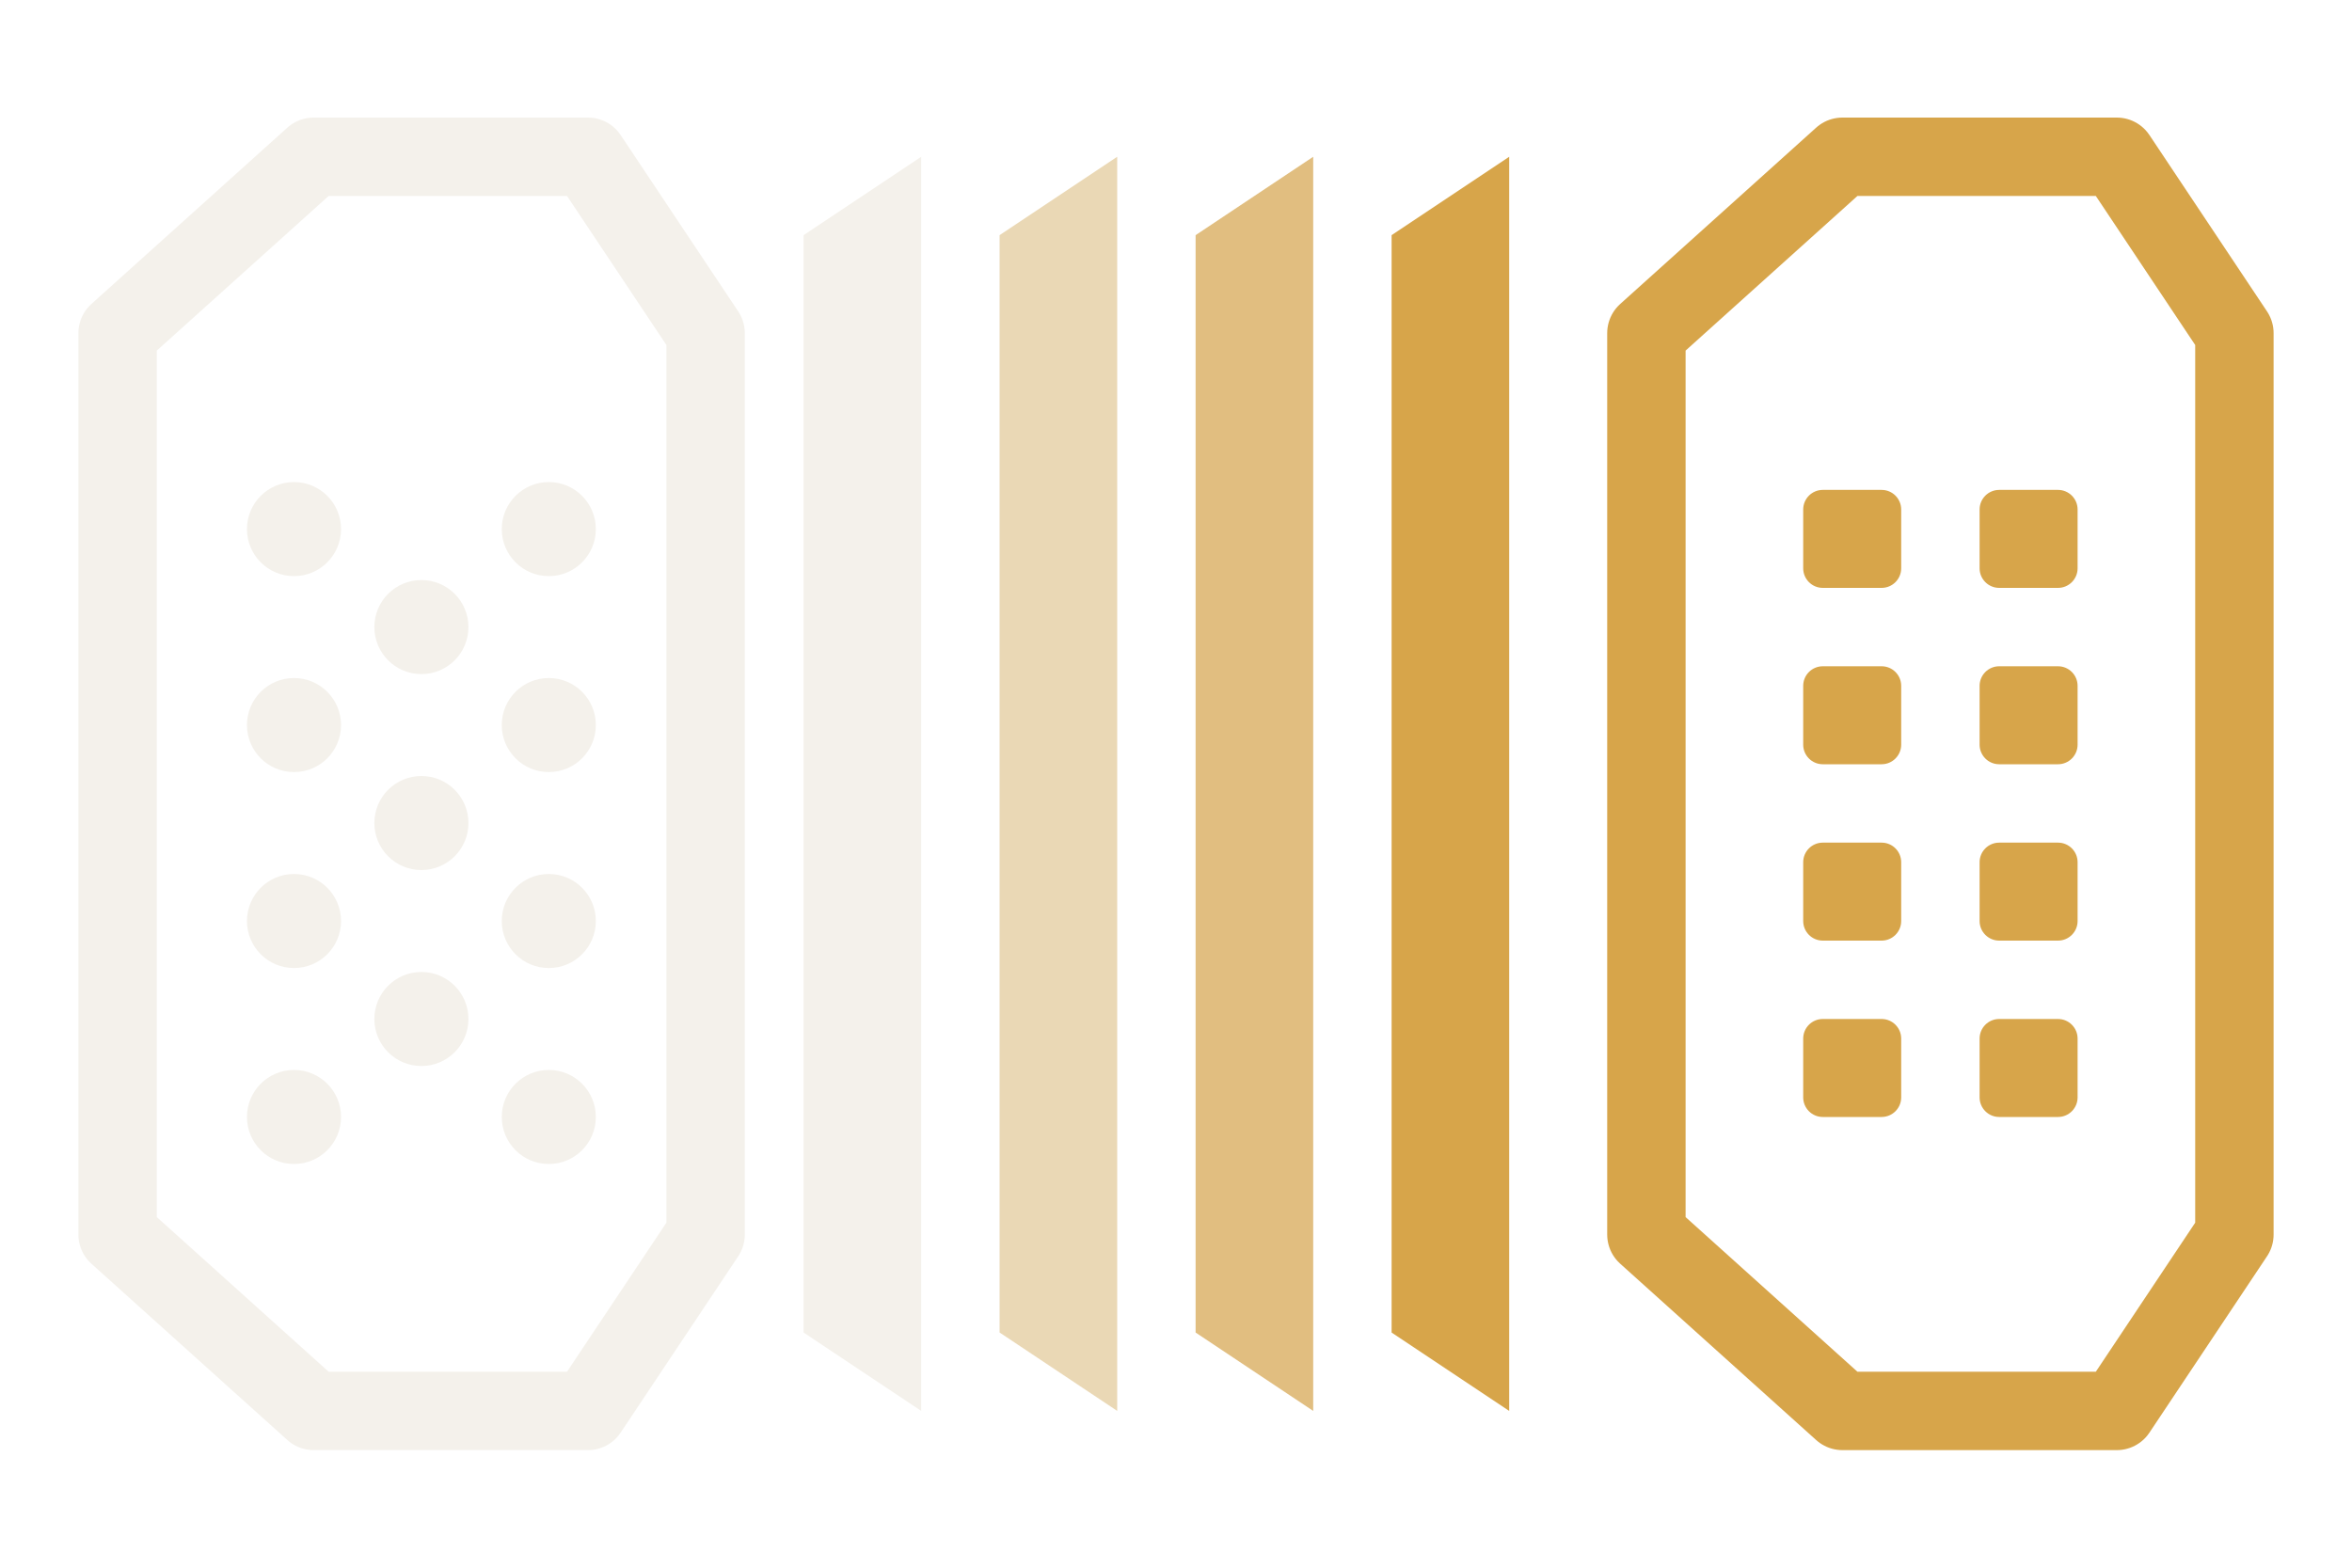
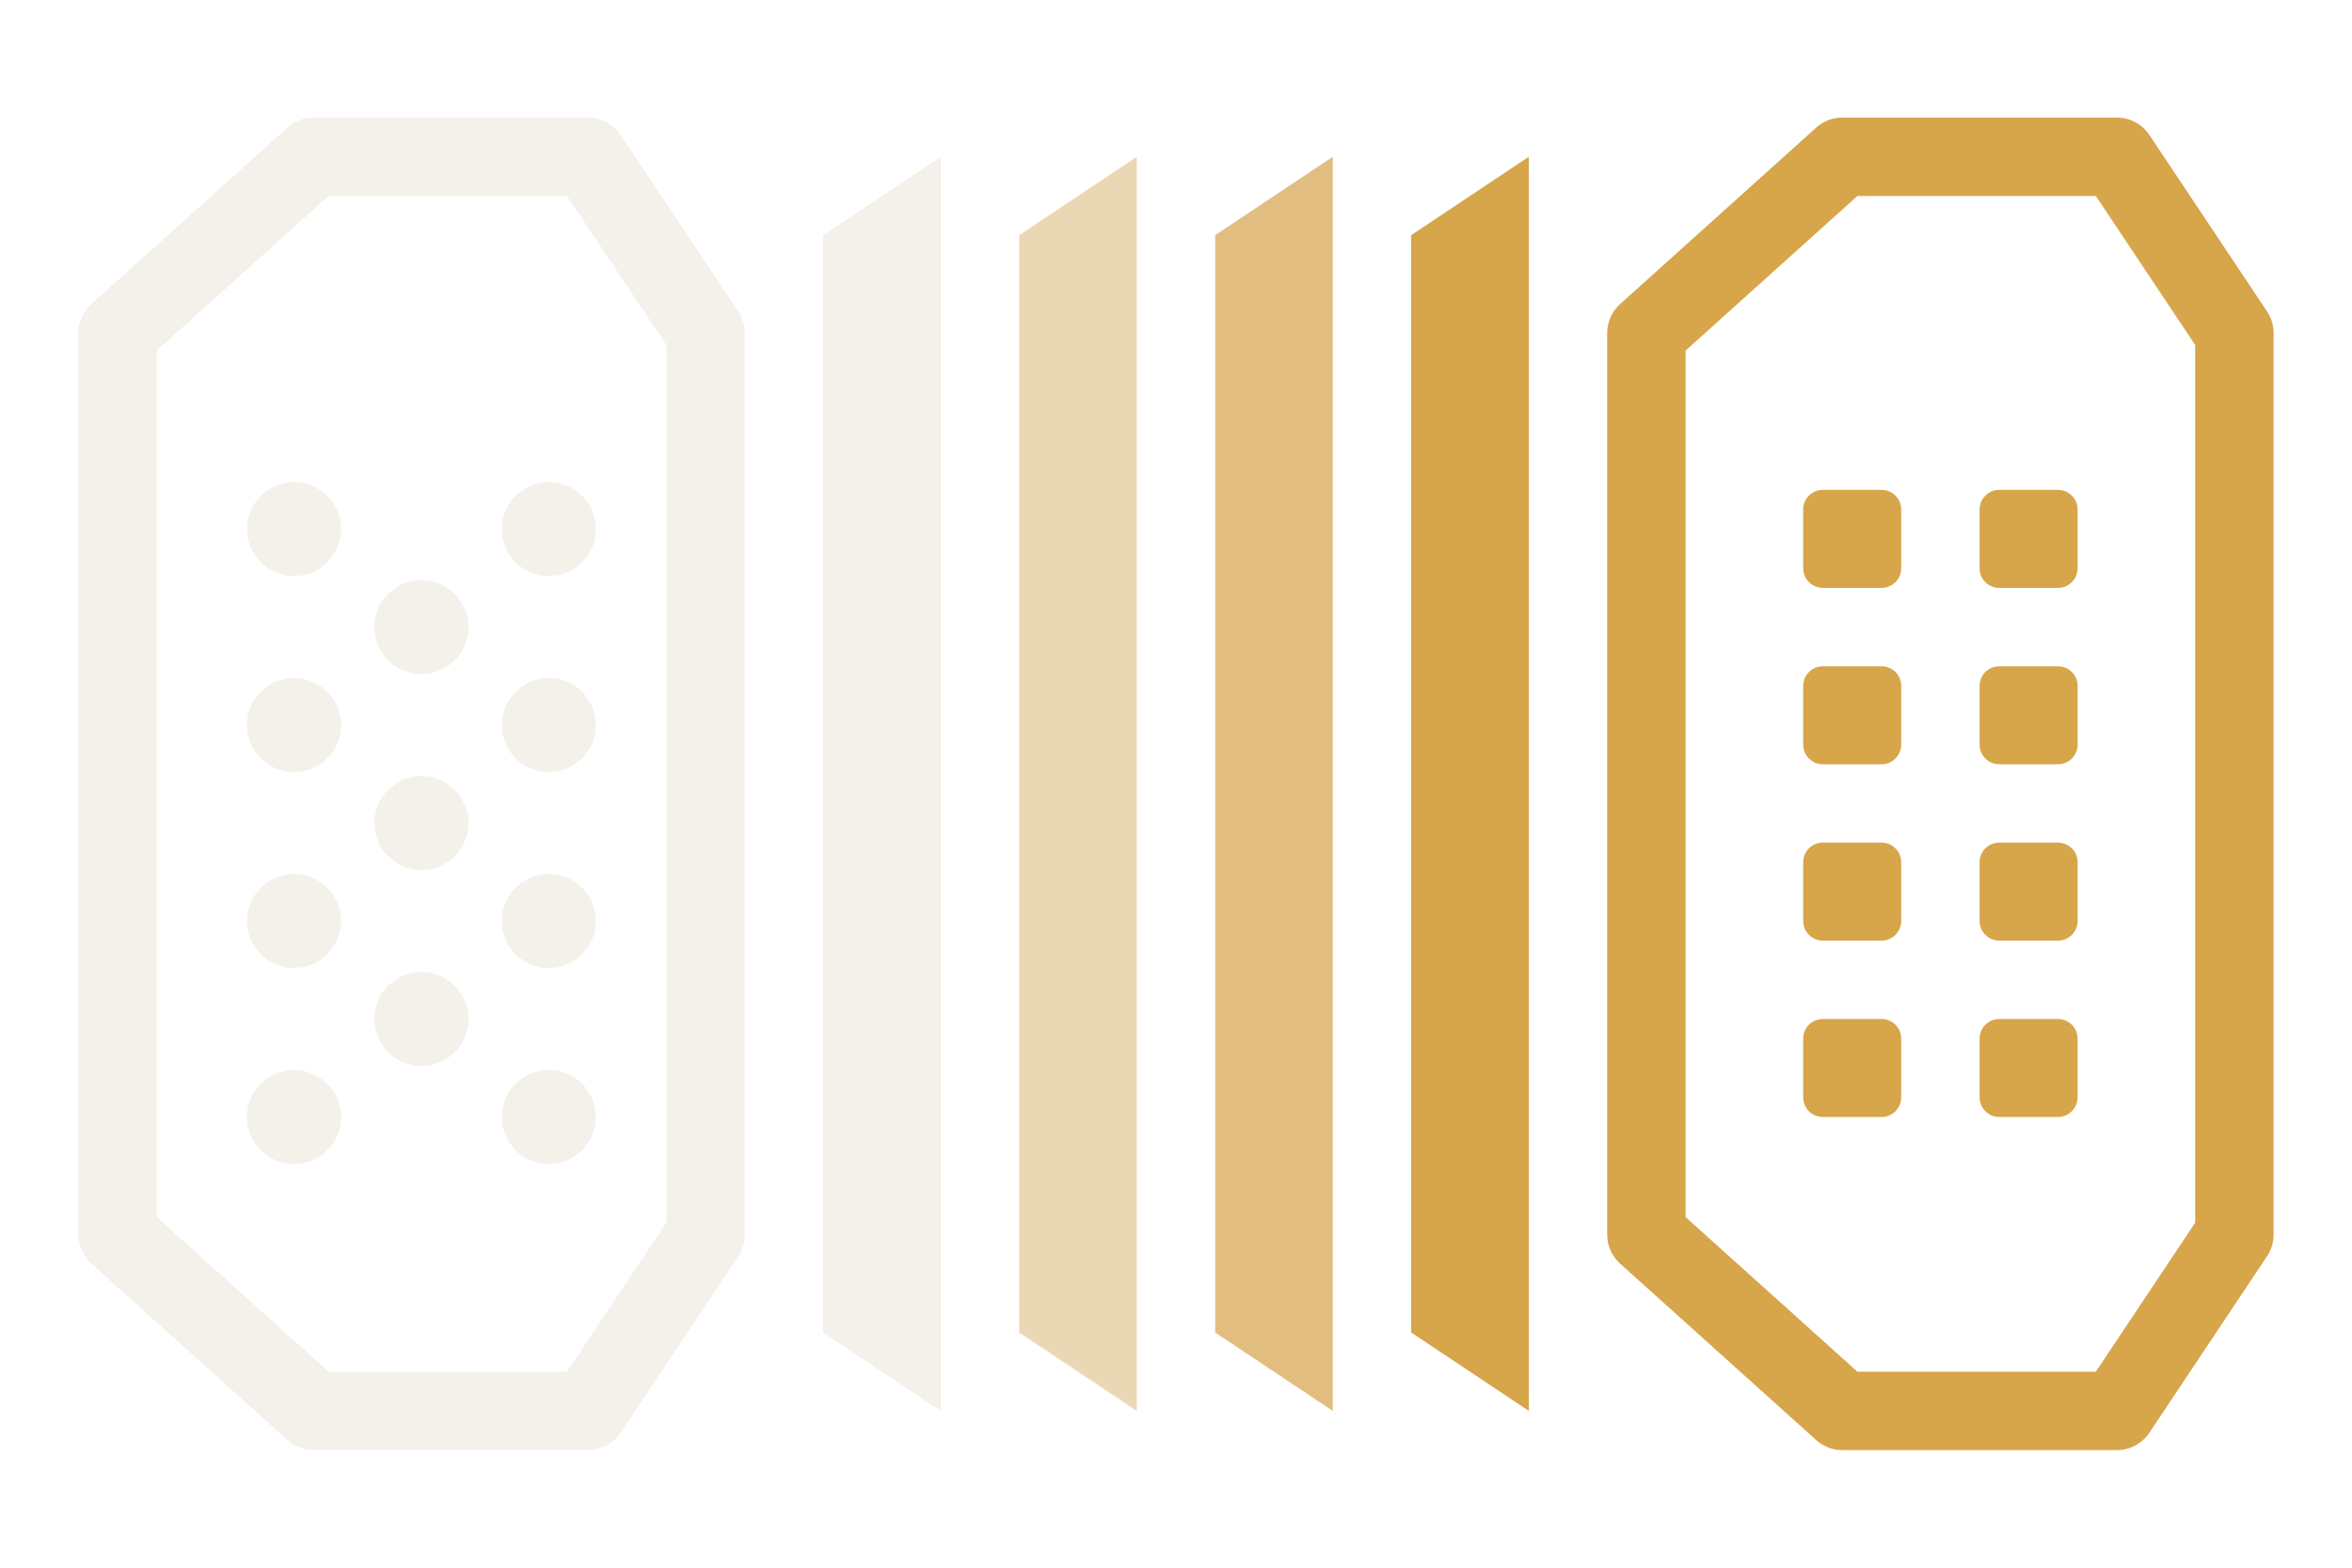
<svg xmlns="http://www.w3.org/2000/svg" viewBox="0 0 120 80" role="img" aria-label="BandoneAR">
  <path d="M6 17 L16 8 H30 L36 17 V63 L30 72 H16 L6 63 Z" fill="none" stroke="#f4f1eb" stroke-width="4" stroke-linejoin="round" />
  <g fill="#f4f1eb">
    <circle cx="15" cy="27" r="2.4" />
    <circle cx="15" cy="37" r="2.4" />
    <circle cx="15" cy="47" r="2.4" />
    <circle cx="15" cy="57" r="2.4" />
    <circle cx="21.5" cy="32" r="2.4" />
    <circle cx="21.5" cy="42" r="2.4" />
    <circle cx="21.5" cy="52" r="2.4" />
    <circle cx="28" cy="27" r="2.4" />
    <circle cx="28" cy="37" r="2.4" />
    <circle cx="28" cy="47" r="2.4" />
    <circle cx="28" cy="57" r="2.4" />
  </g>
-   <path fill="#f4f1eb" d="M41 12 L47 8 V72 L41 68Z" />
-   <path fill="#ead8b5" d="M51 12 L57 8 V72 L51 68Z" />
-   <path fill="#e1be80" d="M61 12 L67 8 V72 L61 68Z" />
-   <path fill="#d7a54a" d="M71 12 L77 8 V72 L71 68Z" />
+   <path fill="#f4f1eb" d="M42 12 L48 8 V72 L42 68Z" />
+   <path fill="#ead8b5" d="M52 12 L58 8 V72 L52 68Z" />
+   <path fill="#e1be80" d="M62 12 L68 8 V72 L62 68Z" />
+   <path fill="#d7a54a" d="M72 12 L78 8 V72 L72 68Z" />
  <path d="M84 17 L94 8 H108 L114 17 V63 L108 72 H94 L84 63 Z" fill="none" stroke="#d7a54a" stroke-width="4" stroke-linejoin="round" />
  <g fill="#d7a54a">
    <rect x="92" y="25" width="5" height="5" rx="1" />
    <rect x="101" y="25" width="5" height="5" rx="1" />
    <rect x="92" y="34" width="5" height="5" rx="1" />
    <rect x="101" y="34" width="5" height="5" rx="1" />
    <rect x="92" y="43" width="5" height="5" rx="1" />
    <rect x="101" y="43" width="5" height="5" rx="1" />
    <rect x="92" y="52" width="5" height="5" rx="1" />
    <rect x="101" y="52" width="5" height="5" rx="1" />
  </g>
</svg>
